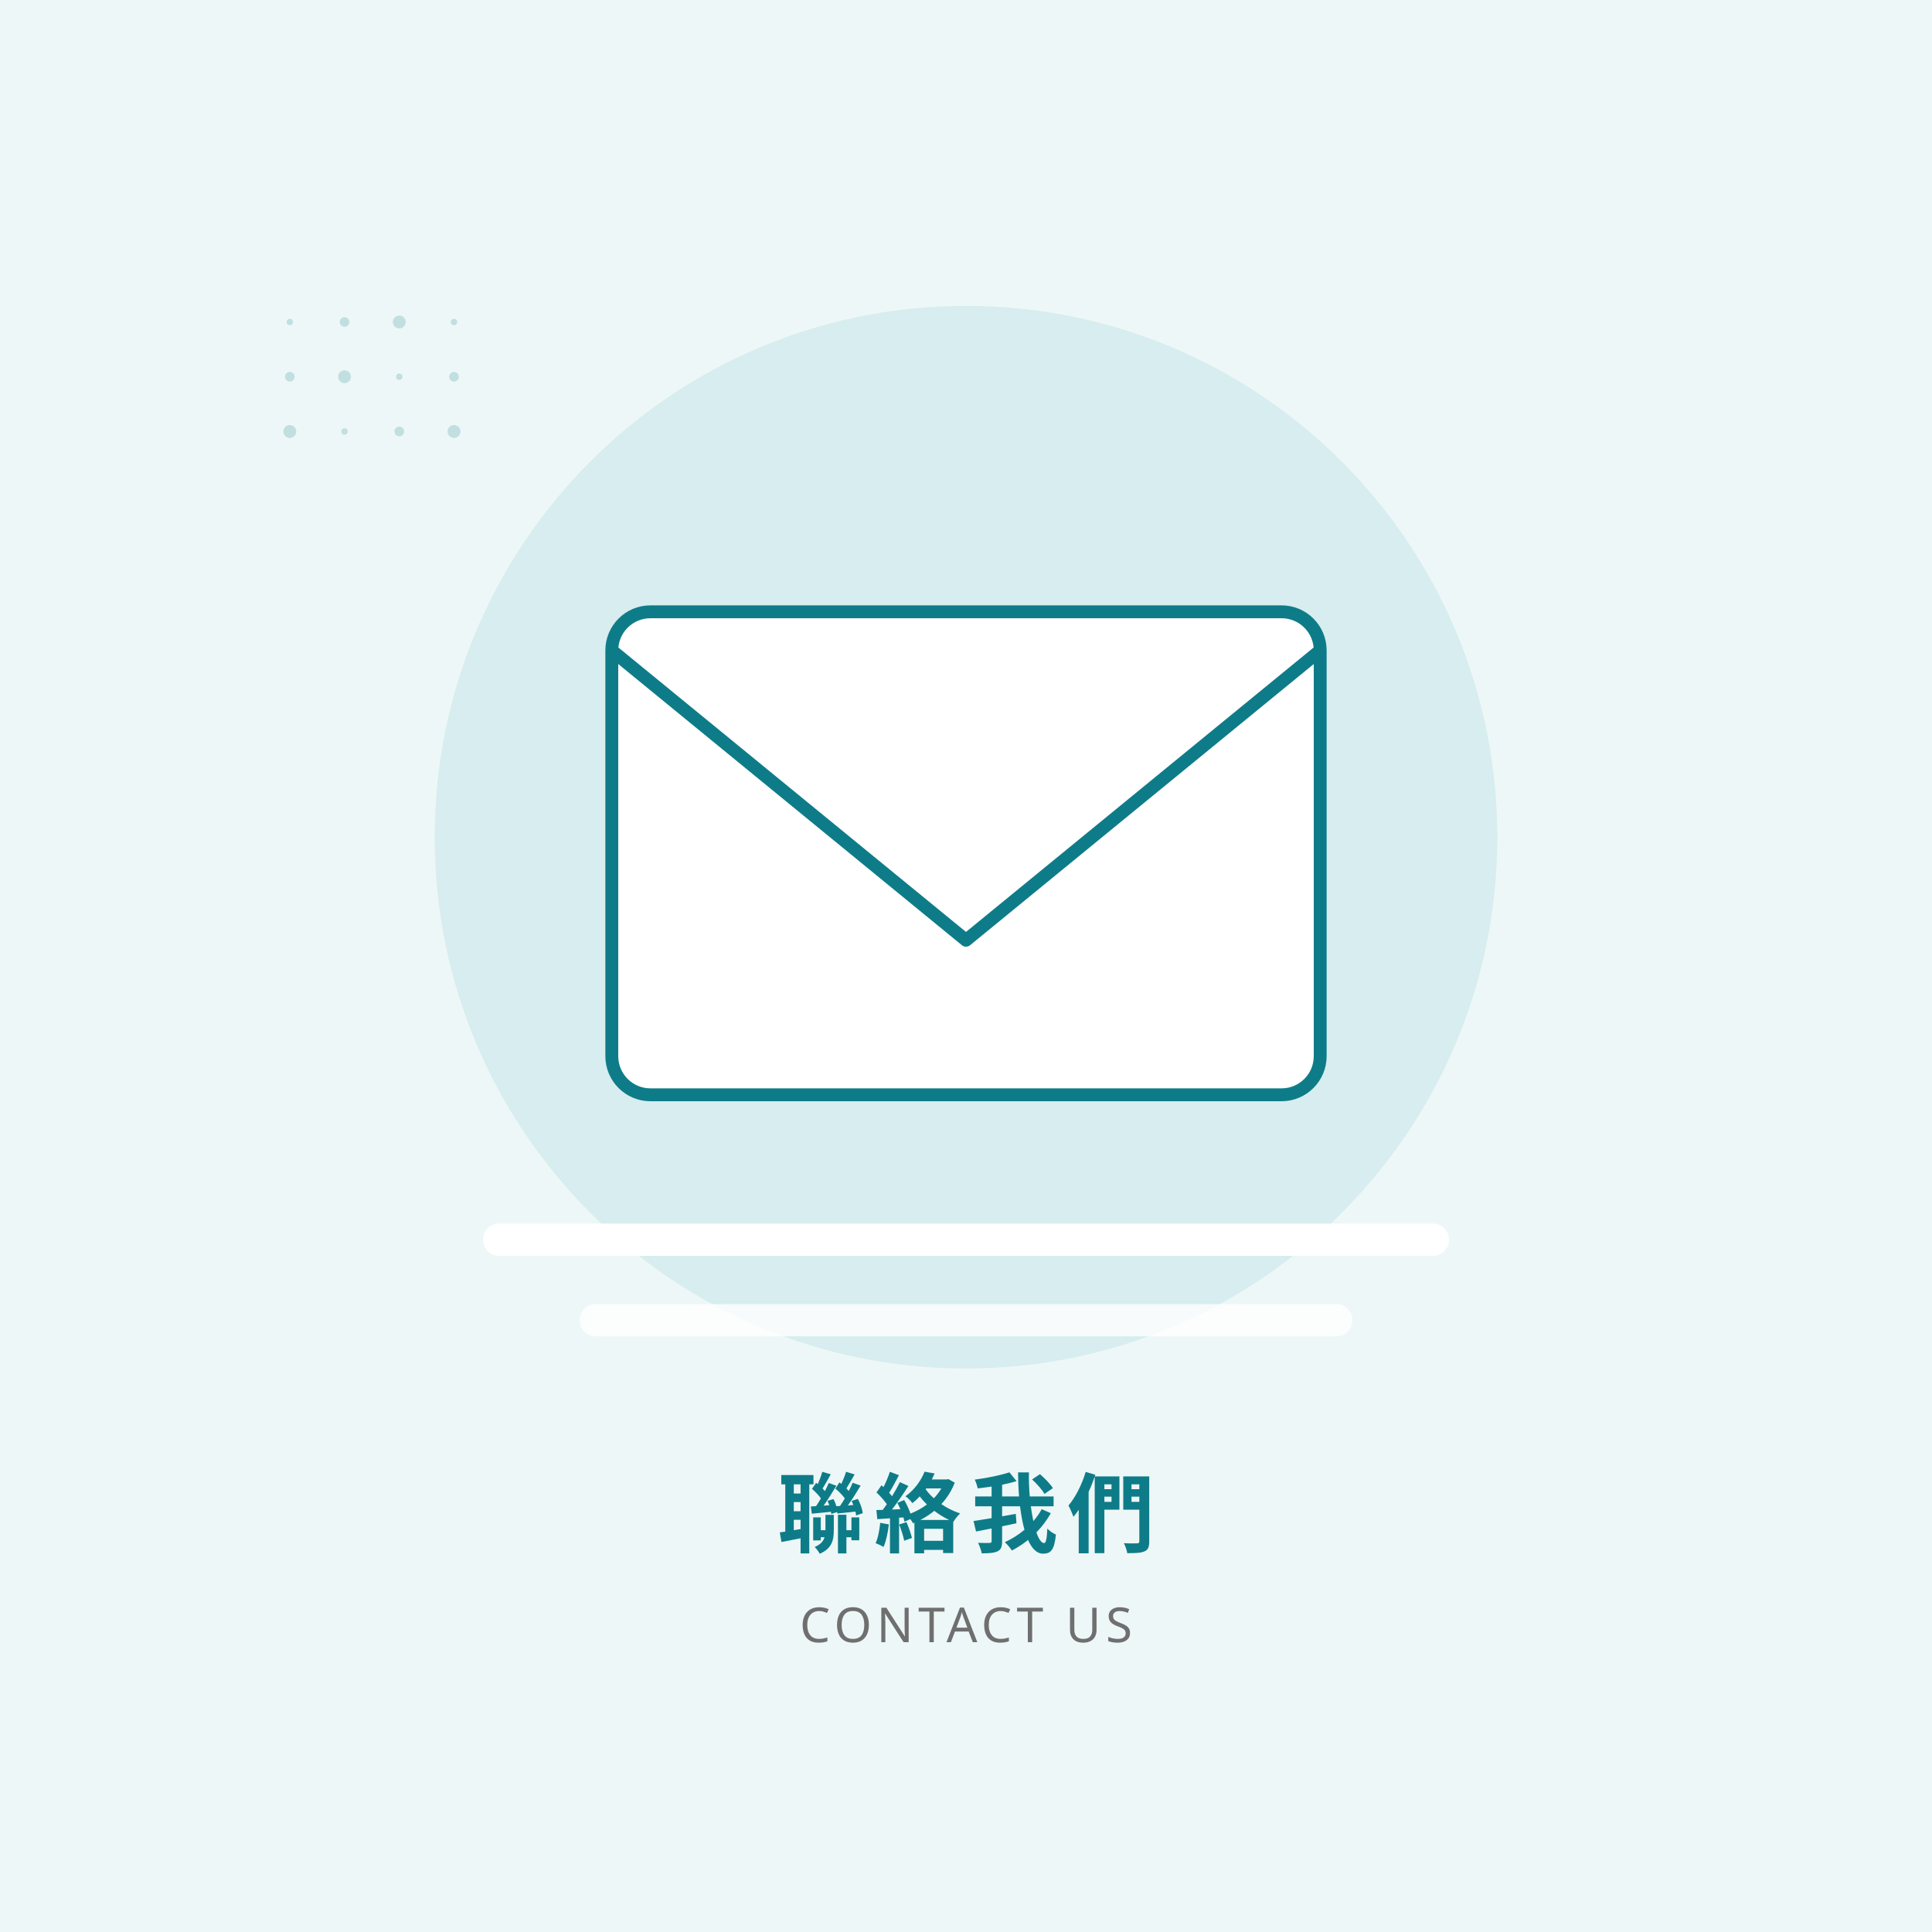
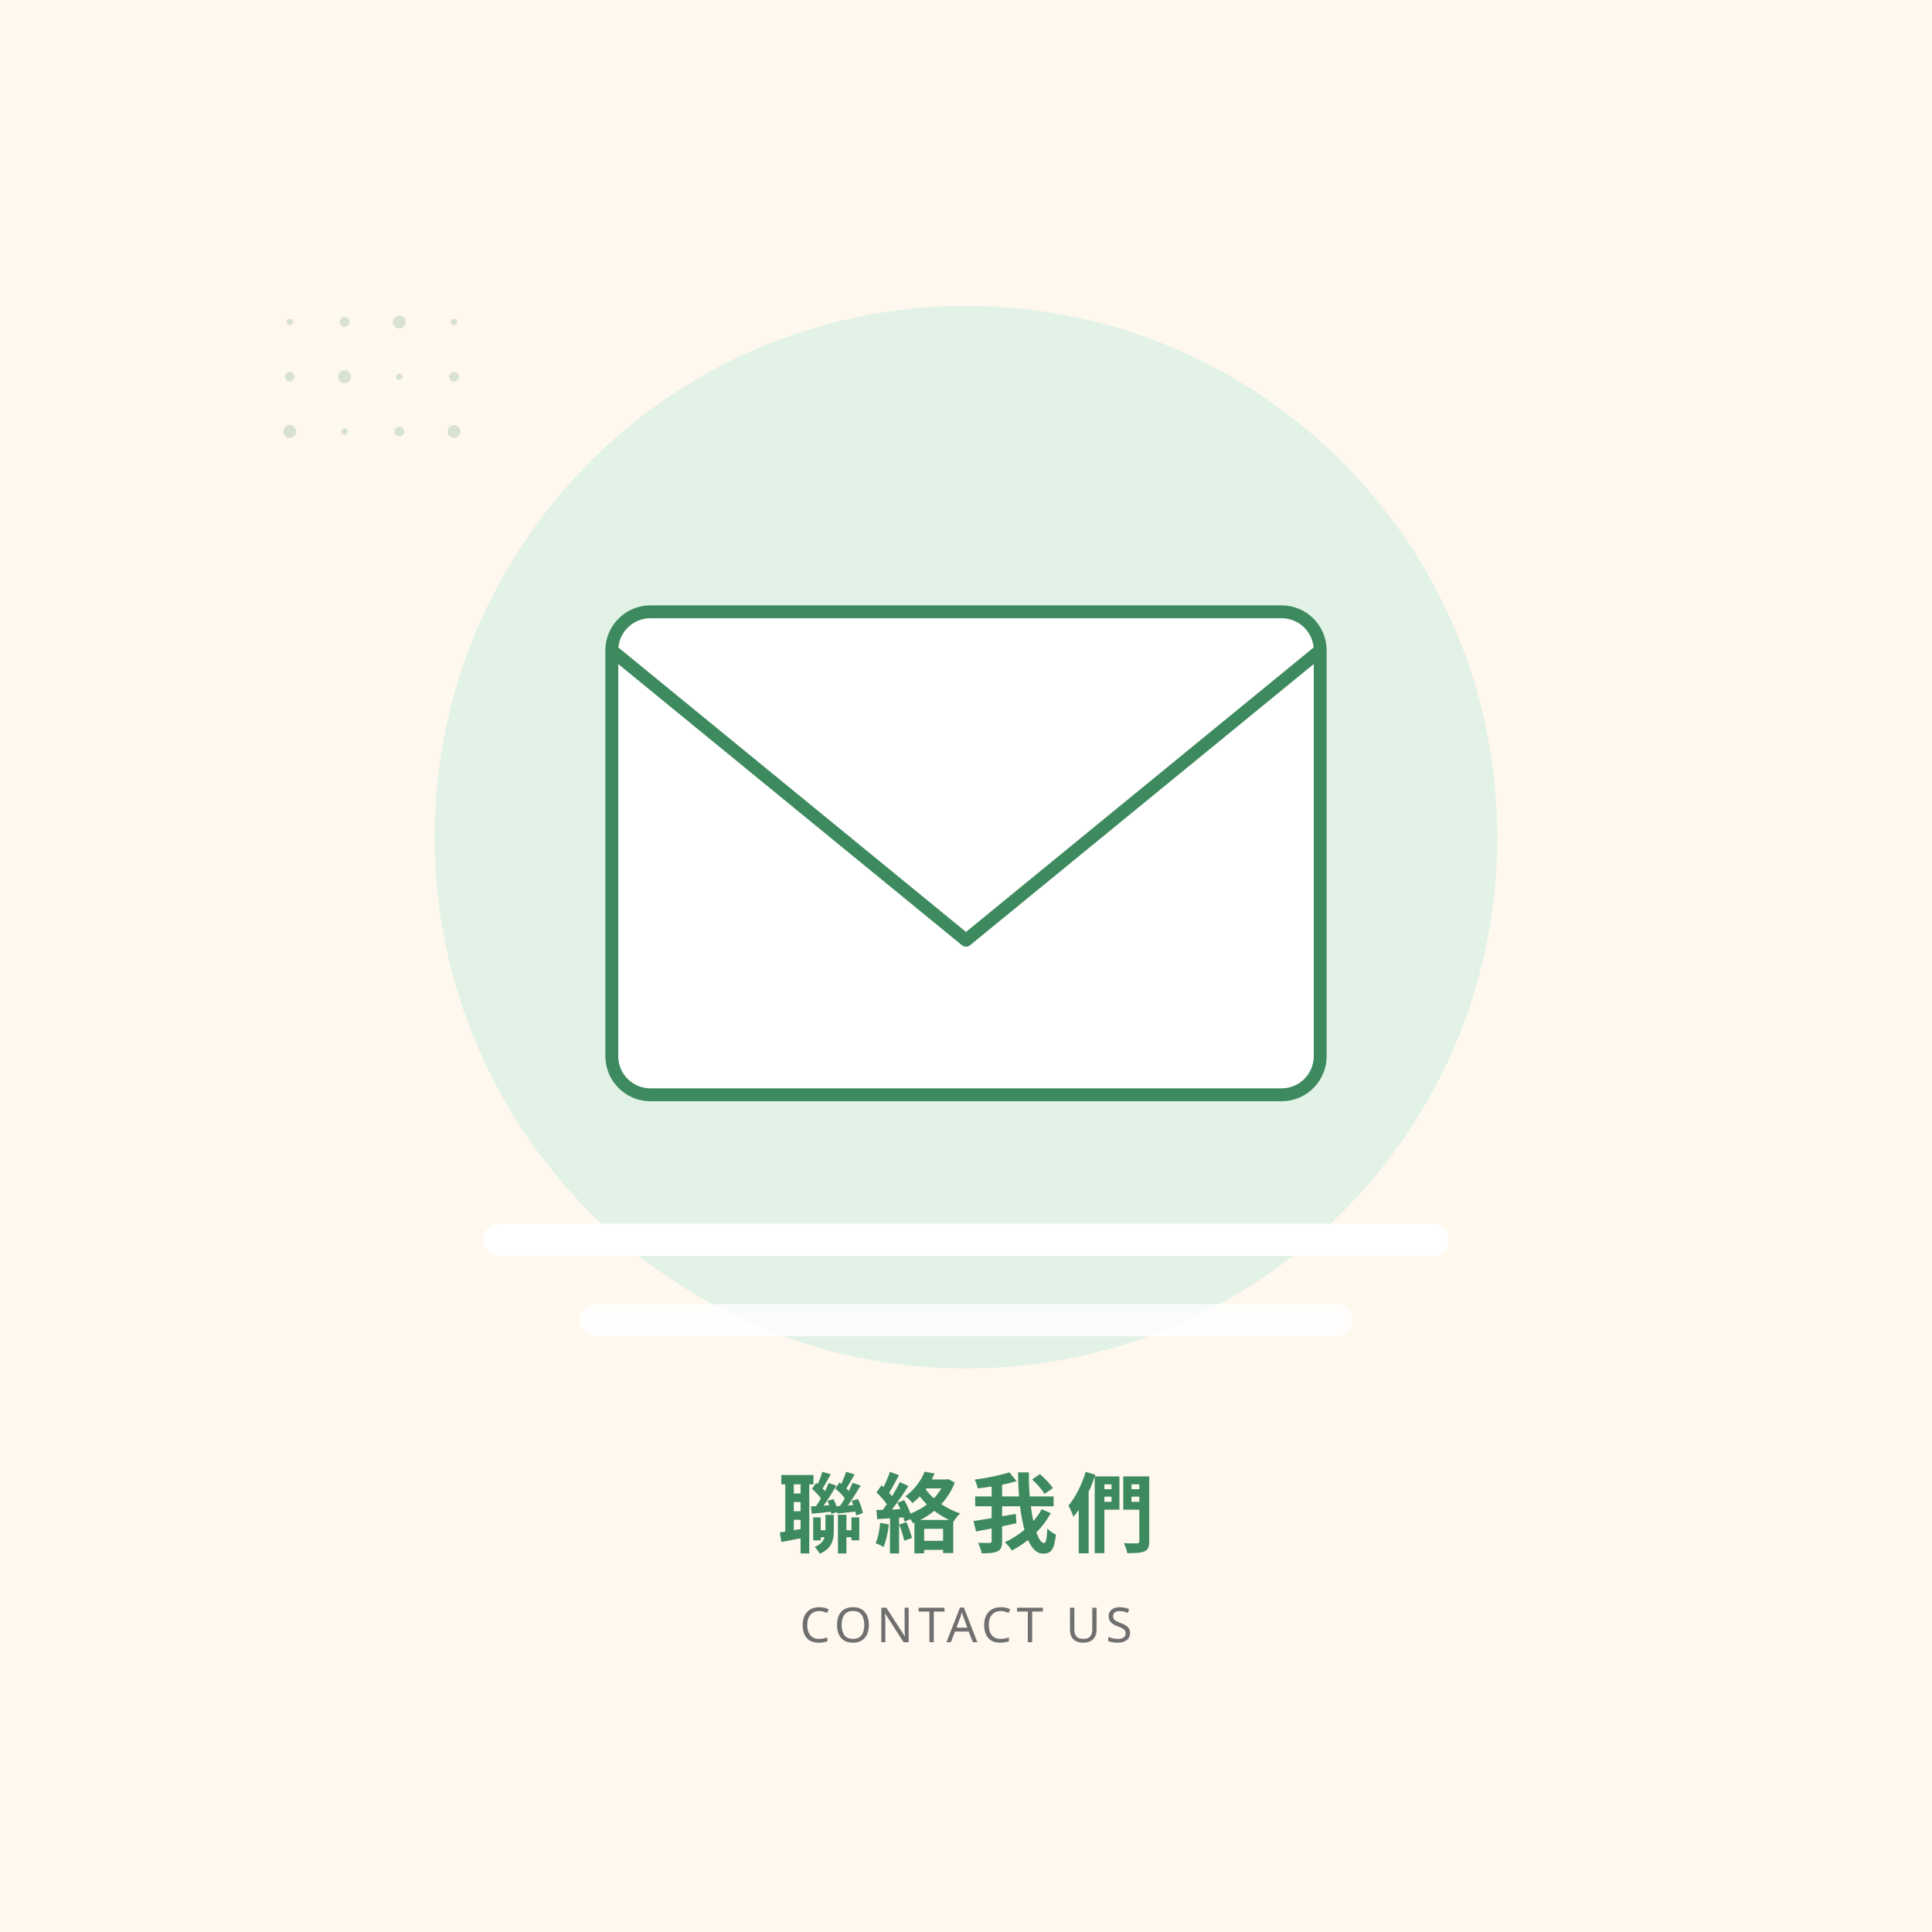
<svg xmlns="http://www.w3.org/2000/svg" viewBox="0 0 1200 1200" width="1200" height="1200">
-   <rect width="1200" height="1200" fill="#eef7f7" />
-   <circle cx="600" cy="520" r="330" fill="#d7edef" />
-   <rect x="380" y="380" width="440" height="300" rx="24" fill="#ffffff" stroke="#0e7c88" stroke-width="8" />
-   <path d="M380 404l220 180 220-180" fill="none" stroke="#0e7c88" stroke-width="8" stroke-linejoin="round" />
+   <rect width="1200" height="1200" fill="#fff8ee" />
+   <circle cx="600" cy="520" r="330" fill="#e2f2e7" />
+   <rect x="380" y="380" width="440" height="300" rx="24" fill="#ffffff" stroke="#3d8a5f" stroke-width="8" />
+   <path d="M380 404l220 180 220-180" fill="none" stroke="#3d8a5f" stroke-width="8" stroke-linejoin="round" />
  <rect x="300" y="760" width="600" height="20" rx="10" fill="#ffffff" />
  <rect x="360" y="810" width="480" height="20" rx="10" fill="#ffffff" opacity=".8" />
-   <text x="600" y="960" font-family="'Noto Sans TC','PingFang TC','Microsoft JhengHei','Hiragino Sans',sans-serif" font-size="54" font-weight="700" fill="#0e7c88" text-anchor="middle" letter-spacing="6">聯絡我們</text>
+   <text x="600" y="960" font-family="'Noto Sans TC','PingFang TC','Microsoft JhengHei','Hiragino Sans',sans-serif" font-size="54" font-weight="700" fill="#3d8a5f" text-anchor="middle" letter-spacing="6">聯絡我們</text>
  <text x="600" y="1020" font-family="'Noto Sans TC','PingFang TC','Microsoft JhengHei','Hiragino Sans',sans-serif" font-size="30" fill="#6f6f6f" text-anchor="middle" letter-spacing="3">CONTACT US</text>
-   <circle cx="180" cy="200" r="2" fill="#0e7c88" opacity="0.2" />
-   <circle cx="214" cy="200" r="3" fill="#0e7c88" opacity="0.2" />
-   <circle cx="248" cy="200" r="4" fill="#0e7c88" opacity="0.2" />
-   <circle cx="282" cy="200" r="2" fill="#0e7c88" opacity="0.2" />
-   <circle cx="180" cy="234" r="3" fill="#0e7c88" opacity="0.2" />
-   <circle cx="214" cy="234" r="4" fill="#0e7c88" opacity="0.2" />
-   <circle cx="248" cy="234" r="2" fill="#0e7c88" opacity="0.2" />
-   <circle cx="282" cy="234" r="3" fill="#0e7c88" opacity="0.2" />
-   <circle cx="180" cy="268" r="4" fill="#0e7c88" opacity="0.2" />
-   <circle cx="214" cy="268" r="2" fill="#0e7c88" opacity="0.2" />
-   <circle cx="248" cy="268" r="3" fill="#0e7c88" opacity="0.2" />
-   <circle cx="282" cy="268" r="4" fill="#0e7c88" opacity="0.2" />
+   <circle cx="180" cy="200" r="2" fill="#3d8a5f" opacity="0.2" />
+   <circle cx="214" cy="200" r="3" fill="#3d8a5f" opacity="0.2" />
+   <circle cx="248" cy="200" r="4" fill="#3d8a5f" opacity="0.2" />
+   <circle cx="282" cy="200" r="2" fill="#3d8a5f" opacity="0.2" />
+   <circle cx="180" cy="234" r="3" fill="#3d8a5f" opacity="0.2" />
+   <circle cx="214" cy="234" r="4" fill="#3d8a5f" opacity="0.2" />
+   <circle cx="248" cy="234" r="2" fill="#3d8a5f" opacity="0.2" />
+   <circle cx="282" cy="234" r="3" fill="#3d8a5f" opacity="0.2" />
+   <circle cx="180" cy="268" r="4" fill="#3d8a5f" opacity="0.2" />
+   <circle cx="214" cy="268" r="2" fill="#3d8a5f" opacity="0.2" />
+   <circle cx="248" cy="268" r="3" fill="#3d8a5f" opacity="0.2" />
+   <circle cx="282" cy="268" r="4" fill="#3d8a5f" opacity="0.2" />
</svg>
